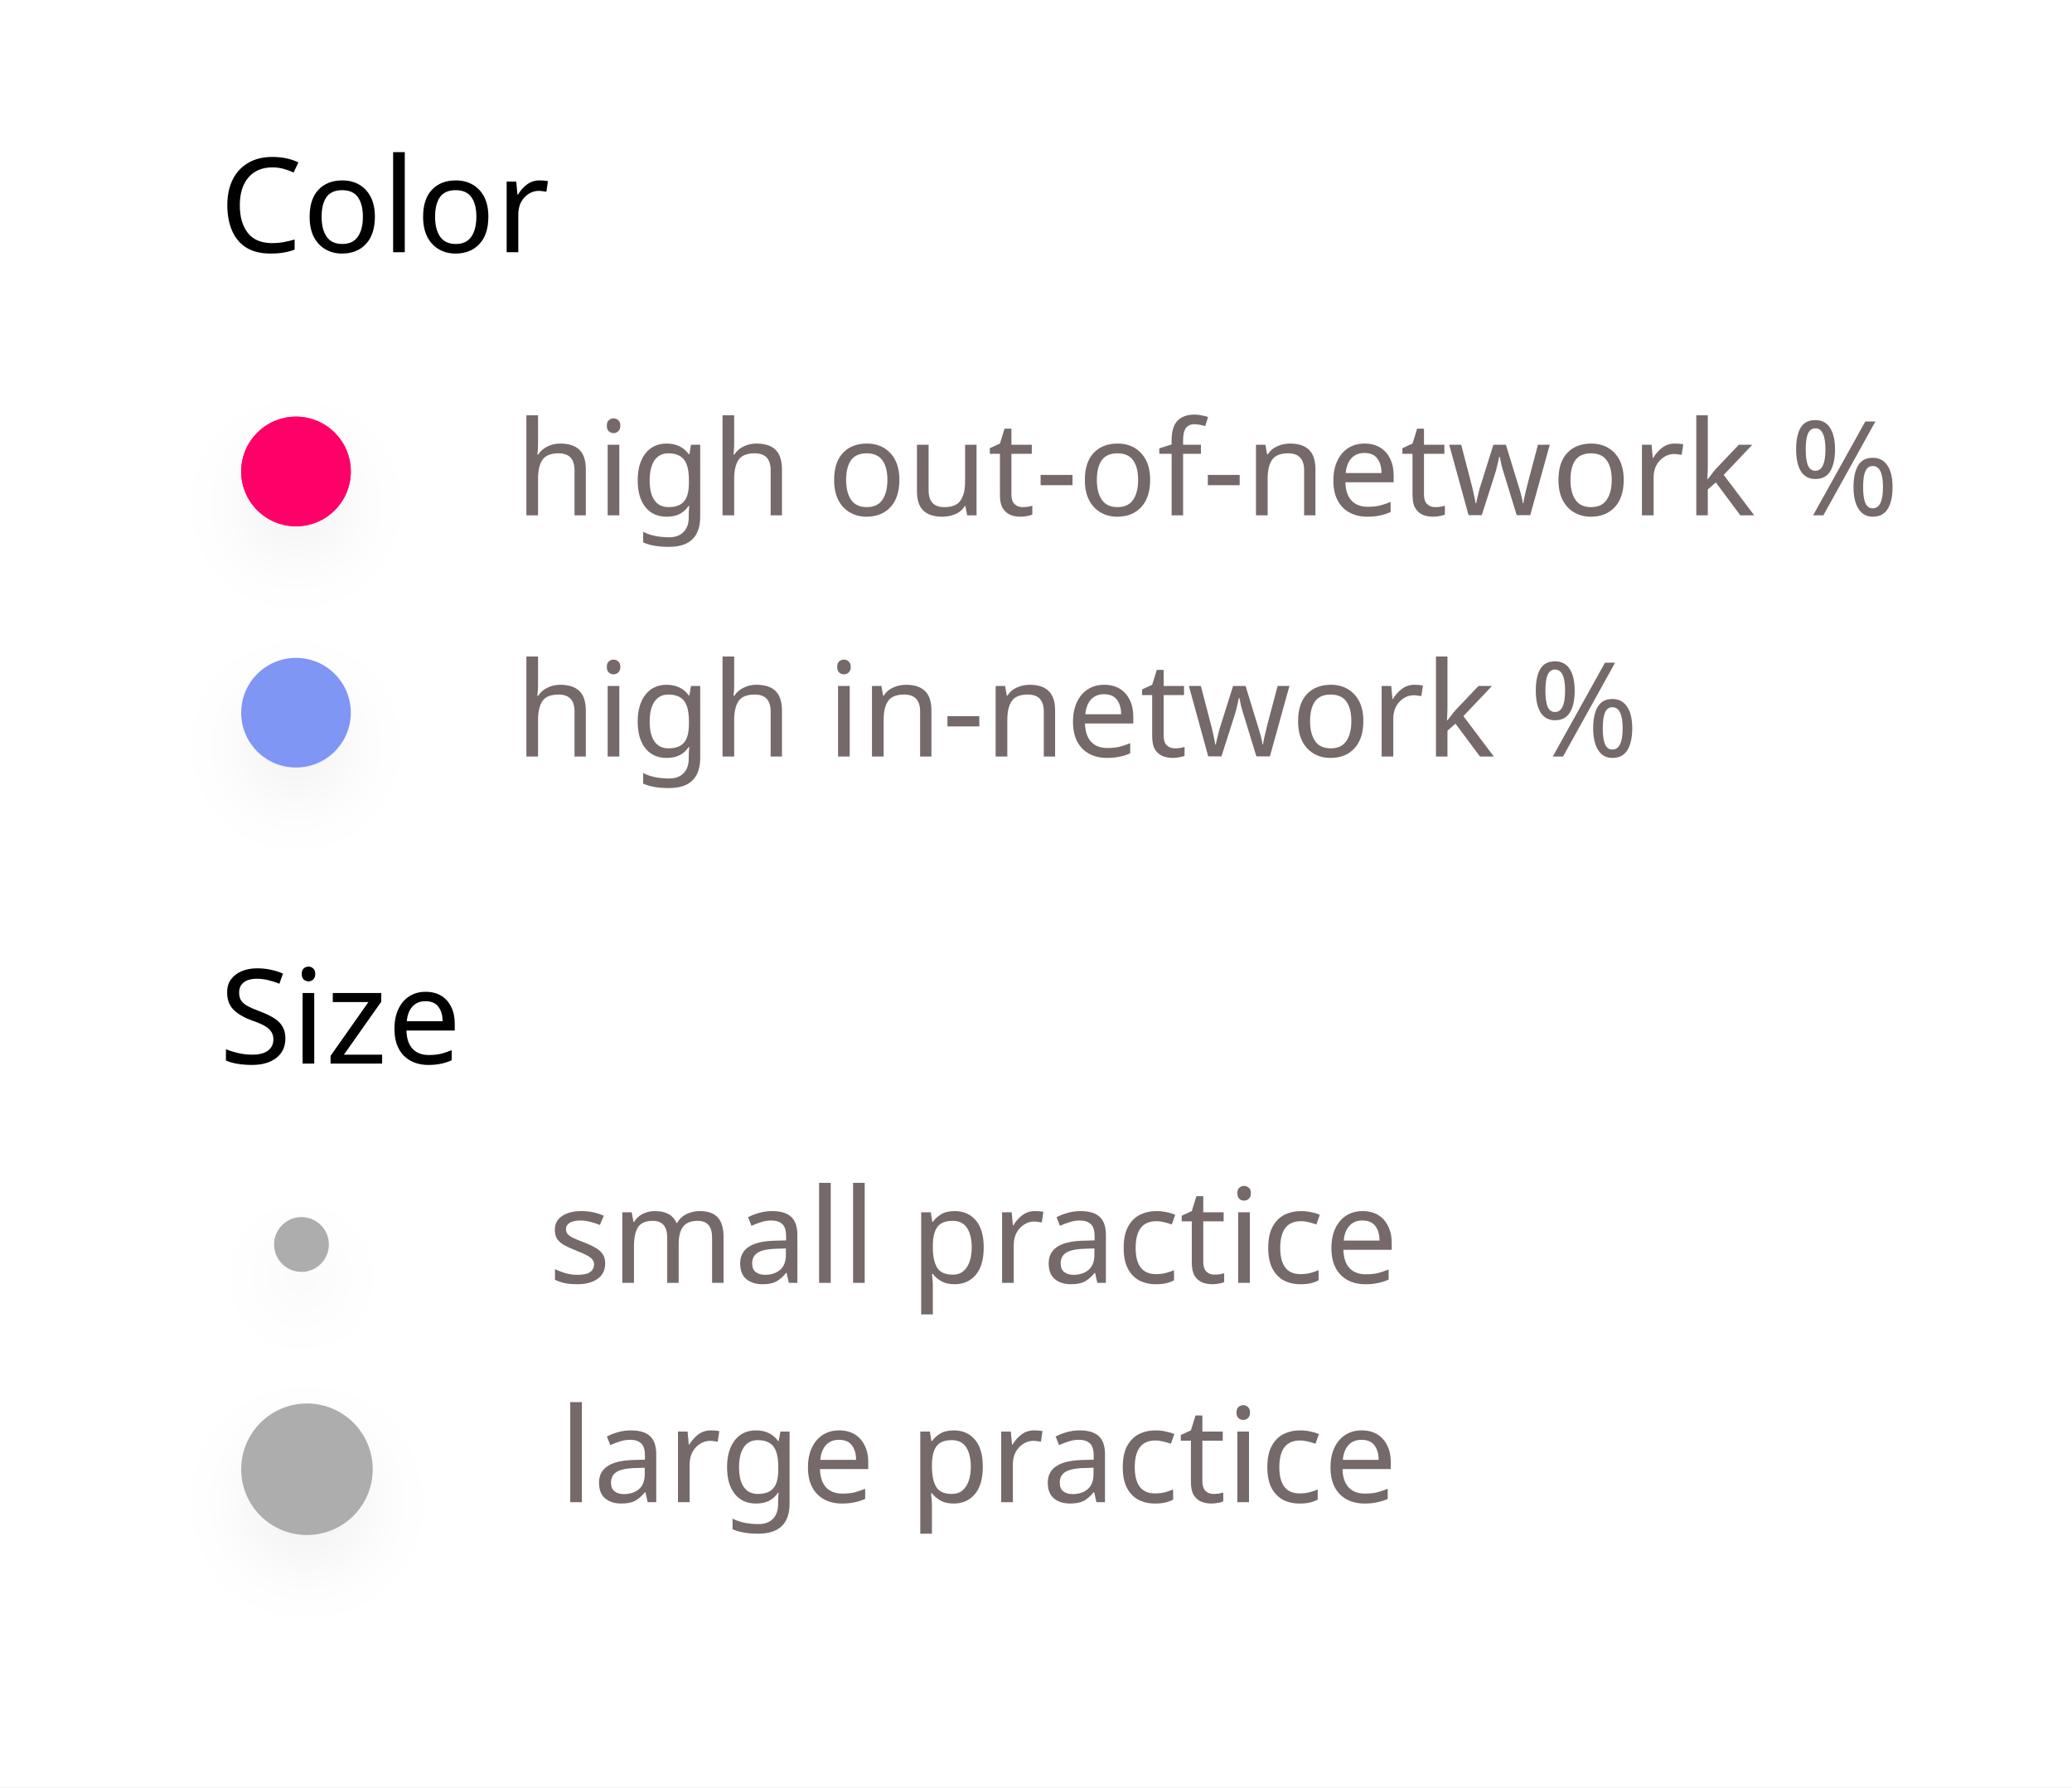
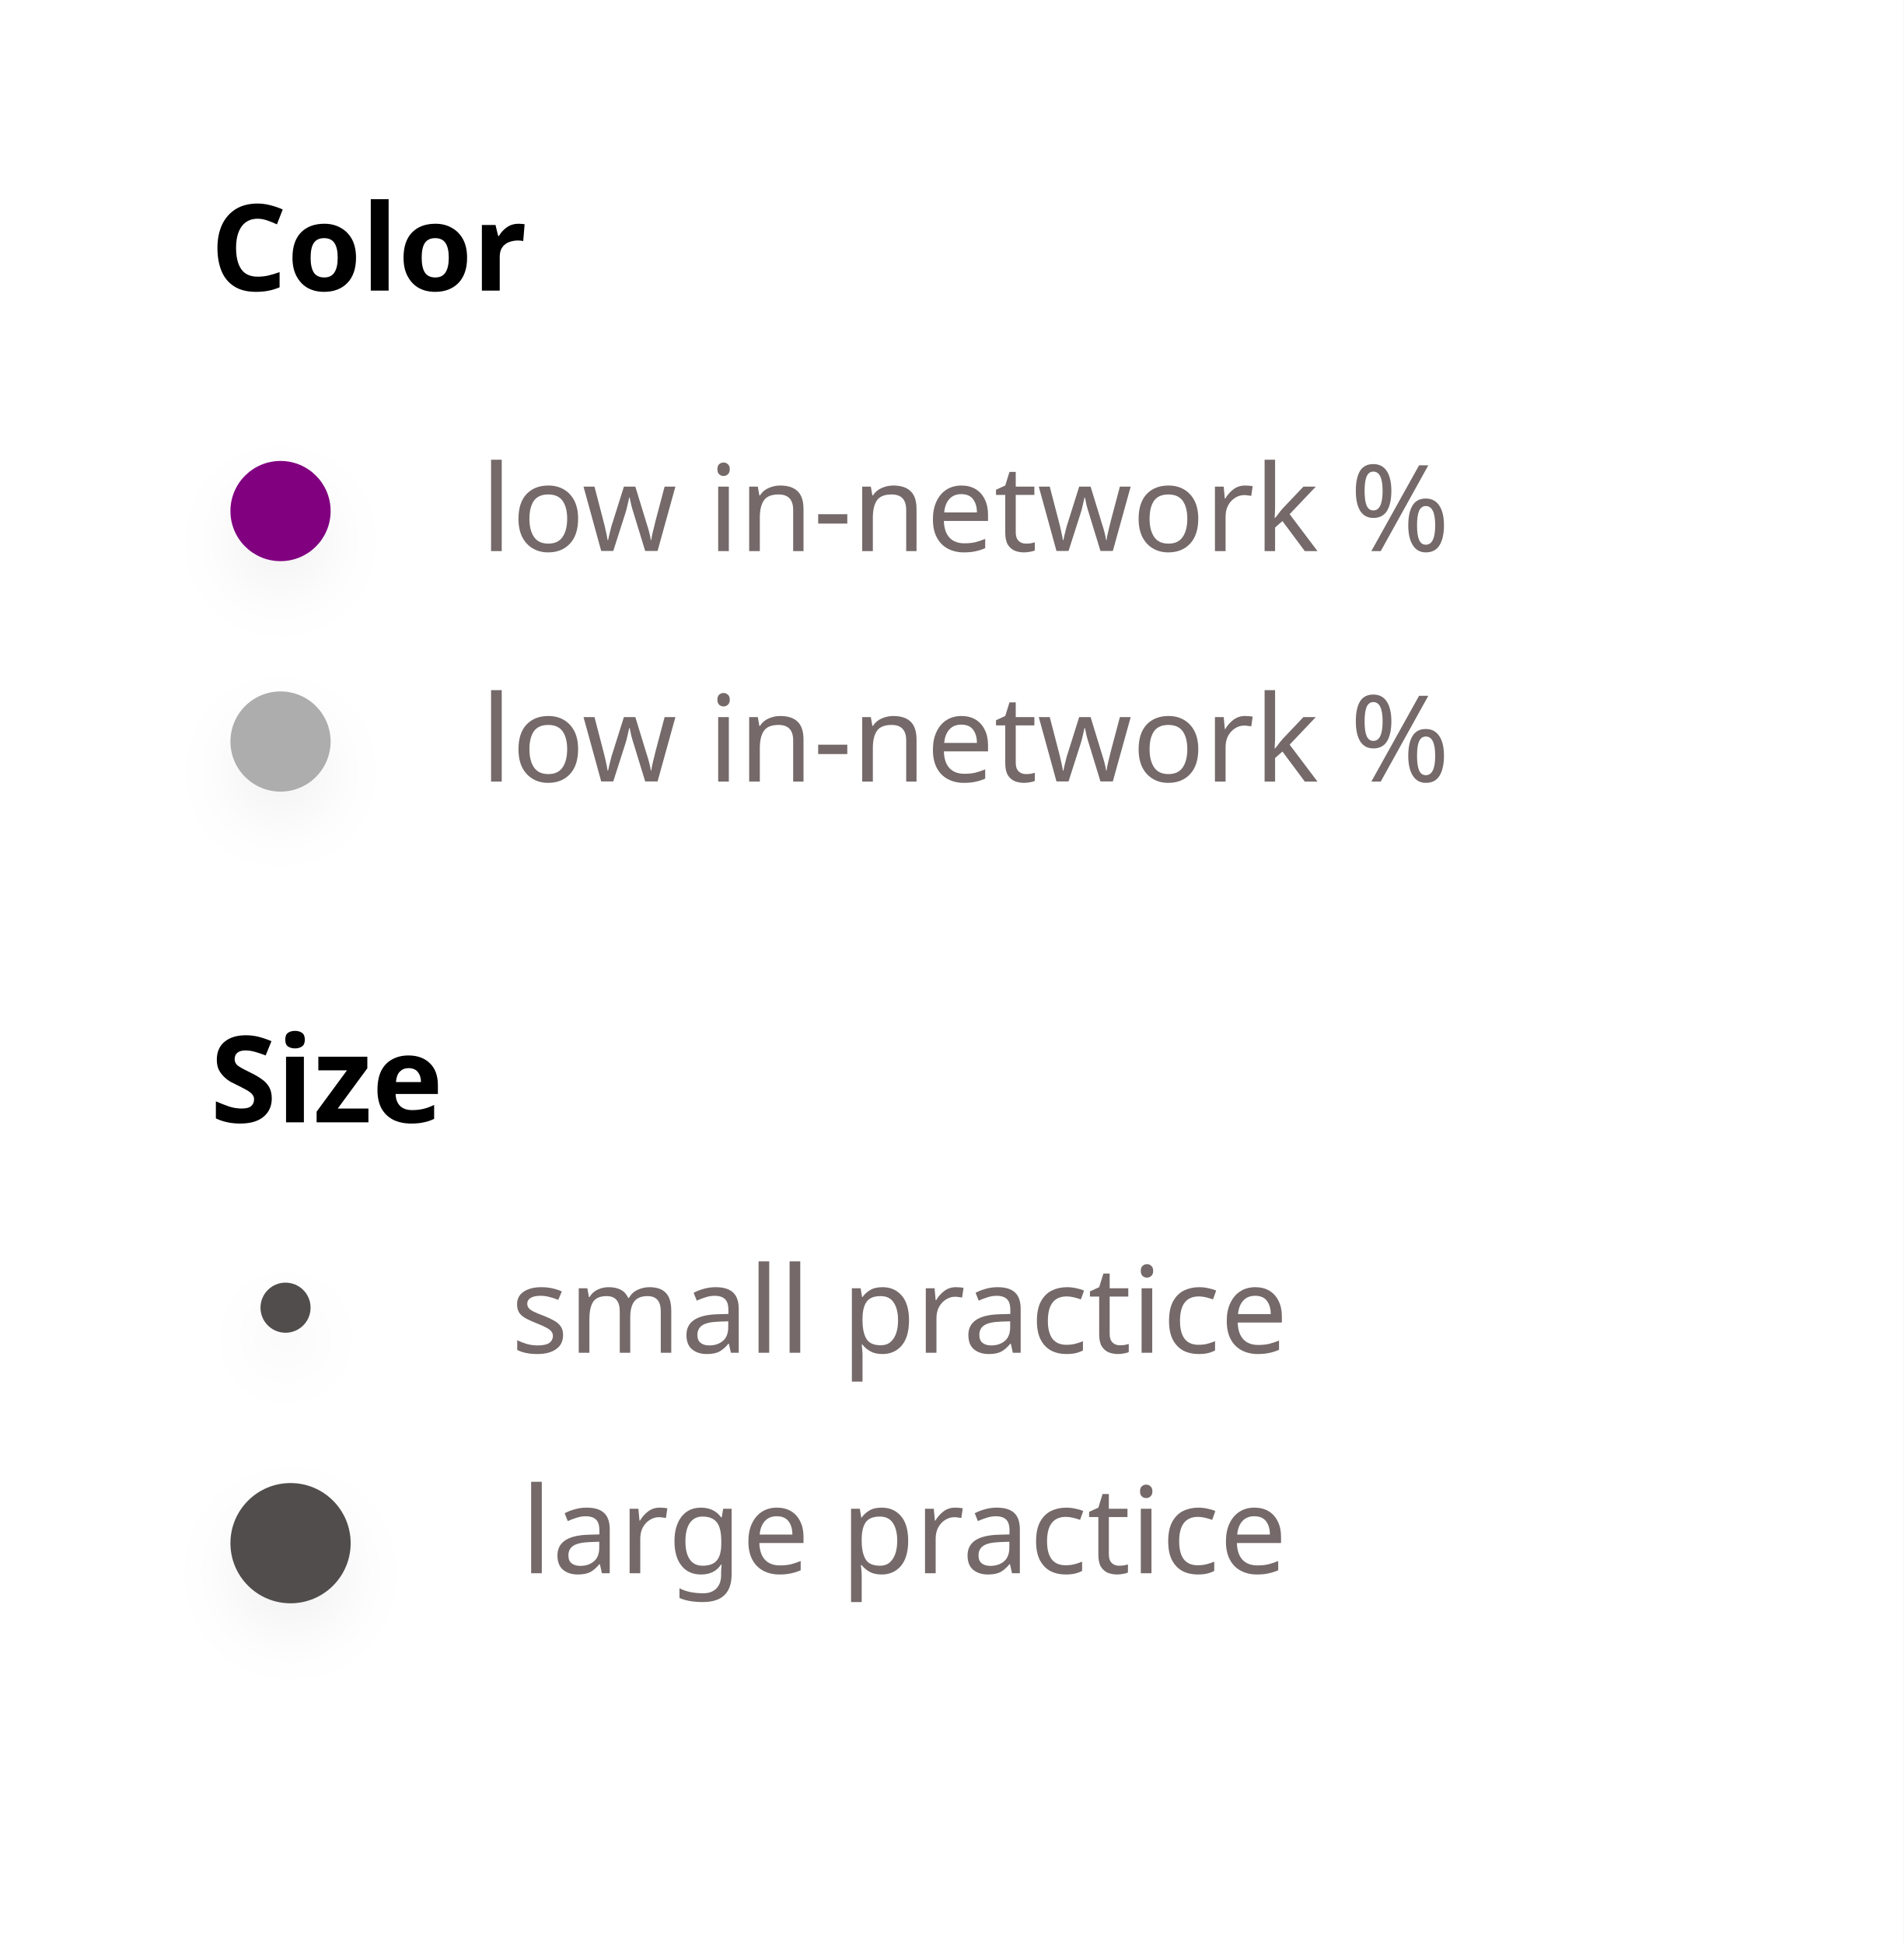
- <svg xmlns="http://www.w3.org/2000/svg" width="189" height="163" viewBox="0 0 189 163">
+ <svg xmlns="http://www.w3.org/2000/svg" width="190" height="194" viewBox="0 0 190 194">
  <defs>
-     <style>
-       .cls-1 {
-         clip-path: url(#clip-legend-two);
-       }
- 
-       .cls-2 {
-         fill: #ff0068;
-         stroke: #ff0068;
-       }
- 
-       .cls-3 {
-         fill: #756969;
-       }
- 
-       .cls-3, .cls-5 {
-         font-size: 12px;
-         font-family: Karla-Regular, Karla;
-       }
- 
-       .cls-4 {
-         fill: #7f96f4;
-       }
- 
-       .cls-6 {
-         fill: #adadad;
-       }
- 
-       .cls-7 {
-         stroke: none;
-       }
- 
-       .cls-8 {
-         fill: none;
-       }
- 
-       .cls-9 {
-         fill: #fff;
-       }
- 
-       .cls-10 {
-         filter: url(#Ellipse_2019);
-       }
- 
-       .cls-11 {
-         filter: url(#Ellipse_2017);
-       }
- 
-       .cls-12 {
-         filter: url(#Ellipse_2014);
-       }
- 
-       .cls-13 {
-         filter: url(#Ellipse_2013);
-       }
-     </style>
-     <filter id="Ellipse_2013" x="13" y="32" width="28" height="28" filterUnits="userSpaceOnUse">
+     <filter id="Ellipse_2017" x="17" y="122" width="23" height="23" filterUnits="userSpaceOnUse">
      <feOffset dy="3" input="SourceAlpha" />
      <feGaussianBlur stdDeviation="3" result="blur" />
      <feFlood flood-opacity="0.051" />
      <feComposite operator="in" in2="blur" />
      <feComposite in="SourceGraphic" />
    </filter>
-     <filter id="Ellipse_2014" x="13" y="54" width="28" height="28" filterUnits="userSpaceOnUse">
+     <filter id="Ellipse_2019" x="14" y="142" width="30" height="30" filterUnits="userSpaceOnUse">
      <feOffset dy="3" input="SourceAlpha" />
      <feGaussianBlur stdDeviation="3" result="blur-2" />
      <feFlood flood-opacity="0.051" />
      <feComposite operator="in" in2="blur-2" />
      <feComposite in="SourceGraphic" />
    </filter>
-     <filter id="Ellipse_2017" x="16" y="105" width="23" height="23" filterUnits="userSpaceOnUse">
+     <filter id="Ellipse_2013" x="14" y="40" width="28" height="28" filterUnits="userSpaceOnUse">
      <feOffset dy="3" input="SourceAlpha" />
      <feGaussianBlur stdDeviation="3" result="blur-3" />
      <feFlood flood-opacity="0.051" />
      <feComposite operator="in" in2="blur-3" />
      <feComposite in="SourceGraphic" />
    </filter>
-     <filter id="Ellipse_2019" x="13" y="122" width="30" height="30" filterUnits="userSpaceOnUse">
+     <filter id="Ellipse_2014" x="14" y="63" width="28" height="28" filterUnits="userSpaceOnUse">
      <feOffset dy="3" input="SourceAlpha" />
      <feGaussianBlur stdDeviation="3" result="blur-4" />
      <feFlood flood-opacity="0.051" />
      <feComposite operator="in" in2="blur-4" />
      <feComposite in="SourceGraphic" />
    </filter>
    <clipPath id="clip-legend-two">
-       <rect width="189" height="163" />
+       <rect width="190" height="194" />
    </clipPath>
  </defs>
-   <g id="legend-two" class="cls-1">
-     <rect class="cls-9" width="189" height="163" />
-     <g class="cls-13" transform="matrix(1, 0, 0, 1, 0, 0)">
-       <g id="Ellipse_2013-2" data-name="Ellipse 2013" class="cls-2" transform="translate(22 38)">
-         <circle class="cls-7" cx="5" cy="5" r="5" />
-         <circle class="cls-8" cx="5" cy="5" r="4.5" />
-       </g>
-     </g>
-     <text id="high_out-of-network_" data-name="high out-of-network %" class="cls-3" transform="translate(47 47)">
-       <tspan x="0" y="0">high out-of-network %</tspan>
-     </text>
-     <g class="cls-12" transform="matrix(1, 0, 0, 1, 0, 0)">
-       <circle id="Ellipse_2014-2" data-name="Ellipse 2014" class="cls-4" cx="5" cy="5" r="5" transform="translate(22 60)" />
-     </g>
-     <text id="high_in-network_" data-name="high in-network %" class="cls-3" transform="translate(47 69)">
-       <tspan x="0" y="0">high in-network %</tspan>
-     </text>
-     <text id="small_practice" data-name="small practice" class="cls-3" transform="translate(50 117)">
+   <g id="legend-two" clip-path="url(#clip-legend-two)">
+     <rect width="190" height="194" fill="#fff" />
+     <text id="small_practice" data-name="small practice" transform="translate(51 135)" fill="#756969" font-size="12" font-family="Karla-Regular, Karla">
      <tspan x="0" y="0">small practice</tspan>
    </text>
-     <g id="Group_8349" data-name="Group 8349" transform="translate(-4 -15)">
-       <text id="Color" class="cls-5" transform="translate(24 38)">
-         <tspan x="0" y="0">Color</tspan>
+     <text id="Size" transform="translate(21 112)" font-size="12" font-family="Karla-Bold, Karla" font-weight="700">
+       <tspan x="0" y="0">Size</tspan>
+     </text>
+     <g transform="matrix(1, 0, 0, 1, 0, 0)" filter="url(#Ellipse_2017)">
+       <circle id="Ellipse_2017-2" data-name="Ellipse 2017" cx="2.5" cy="2.5" r="2.5" transform="translate(26 128)" fill="#514d4d" />
+     </g>
+     <g transform="matrix(1, 0, 0, 1, 0, 0)" filter="url(#Ellipse_2019)">
+       <circle id="Ellipse_2019-2" data-name="Ellipse 2019" cx="6" cy="6" r="6" transform="translate(23 148)" fill="#514d4d" />
+     </g>
+     <text id="large_practice" data-name="large practice" transform="translate(52 157)" fill="#756969" font-size="12" font-family="Karla-Regular, Karla">
+       <tspan x="0" y="0">large practice</tspan>
+     </text>
+     <g id="Group_8381" data-name="Group 8381">
+       <g transform="matrix(1, 0, 0, 1, 0, 0)" filter="url(#Ellipse_2013)">
+         <circle id="Ellipse_2013-2" data-name="Ellipse 2013" cx="5" cy="5" r="5" transform="translate(23 46)" fill="purple" />
+       </g>
+       <text id="low_in-network_" data-name="low in-network %" transform="translate(48 55)" fill="#756969" font-size="12" font-family="Karla-Regular, Karla">
+         <tspan x="0" y="0">low in-network %</tspan>
      </text>
    </g>
-     <g id="Group_8350" data-name="Group 8350" transform="translate(-4 59)">
-       <text id="Size" class="cls-5" transform="translate(24 38)">
-         <tspan x="0" y="0">Size</tspan>
+     <g id="Group_8380" data-name="Group 8380">
+       <g transform="matrix(1, 0, 0, 1, 0, 0)" filter="url(#Ellipse_2014)">
+         <circle id="Ellipse_2014-2" data-name="Ellipse 2014" cx="5" cy="5" r="5" transform="translate(23 69)" fill="#adadad" />
+       </g>
+       <text id="low_in-network_2" data-name="low in-network %" transform="translate(48 78)" fill="#756969" font-size="12" font-family="Karla-Regular, Karla">
+         <tspan x="0" y="0">low in-network %</tspan>
      </text>
    </g>
-     <g class="cls-11" transform="matrix(1, 0, 0, 1, 0, 0)">
-       <circle id="Ellipse_2017-2" data-name="Ellipse 2017" class="cls-6" cx="2.5" cy="2.5" r="2.5" transform="translate(25 111)" />
-     </g>
-     <g class="cls-10" transform="matrix(1, 0, 0, 1, 0, 0)">
-       <circle id="Ellipse_2019-2" data-name="Ellipse 2019" class="cls-6" cx="6" cy="6" r="6" transform="translate(22 128)" />
-     </g>
-     <text id="large_practice" data-name="large practice" class="cls-3" transform="translate(51 137)">
-       <tspan x="0" y="0">large practice</tspan>
+     <text id="Color" transform="translate(21 29)" font-size="12" font-family="Karla-Bold, Karla" font-weight="700">
+       <tspan x="0" y="0">Color</tspan>
    </text>
  </g>
</svg>
